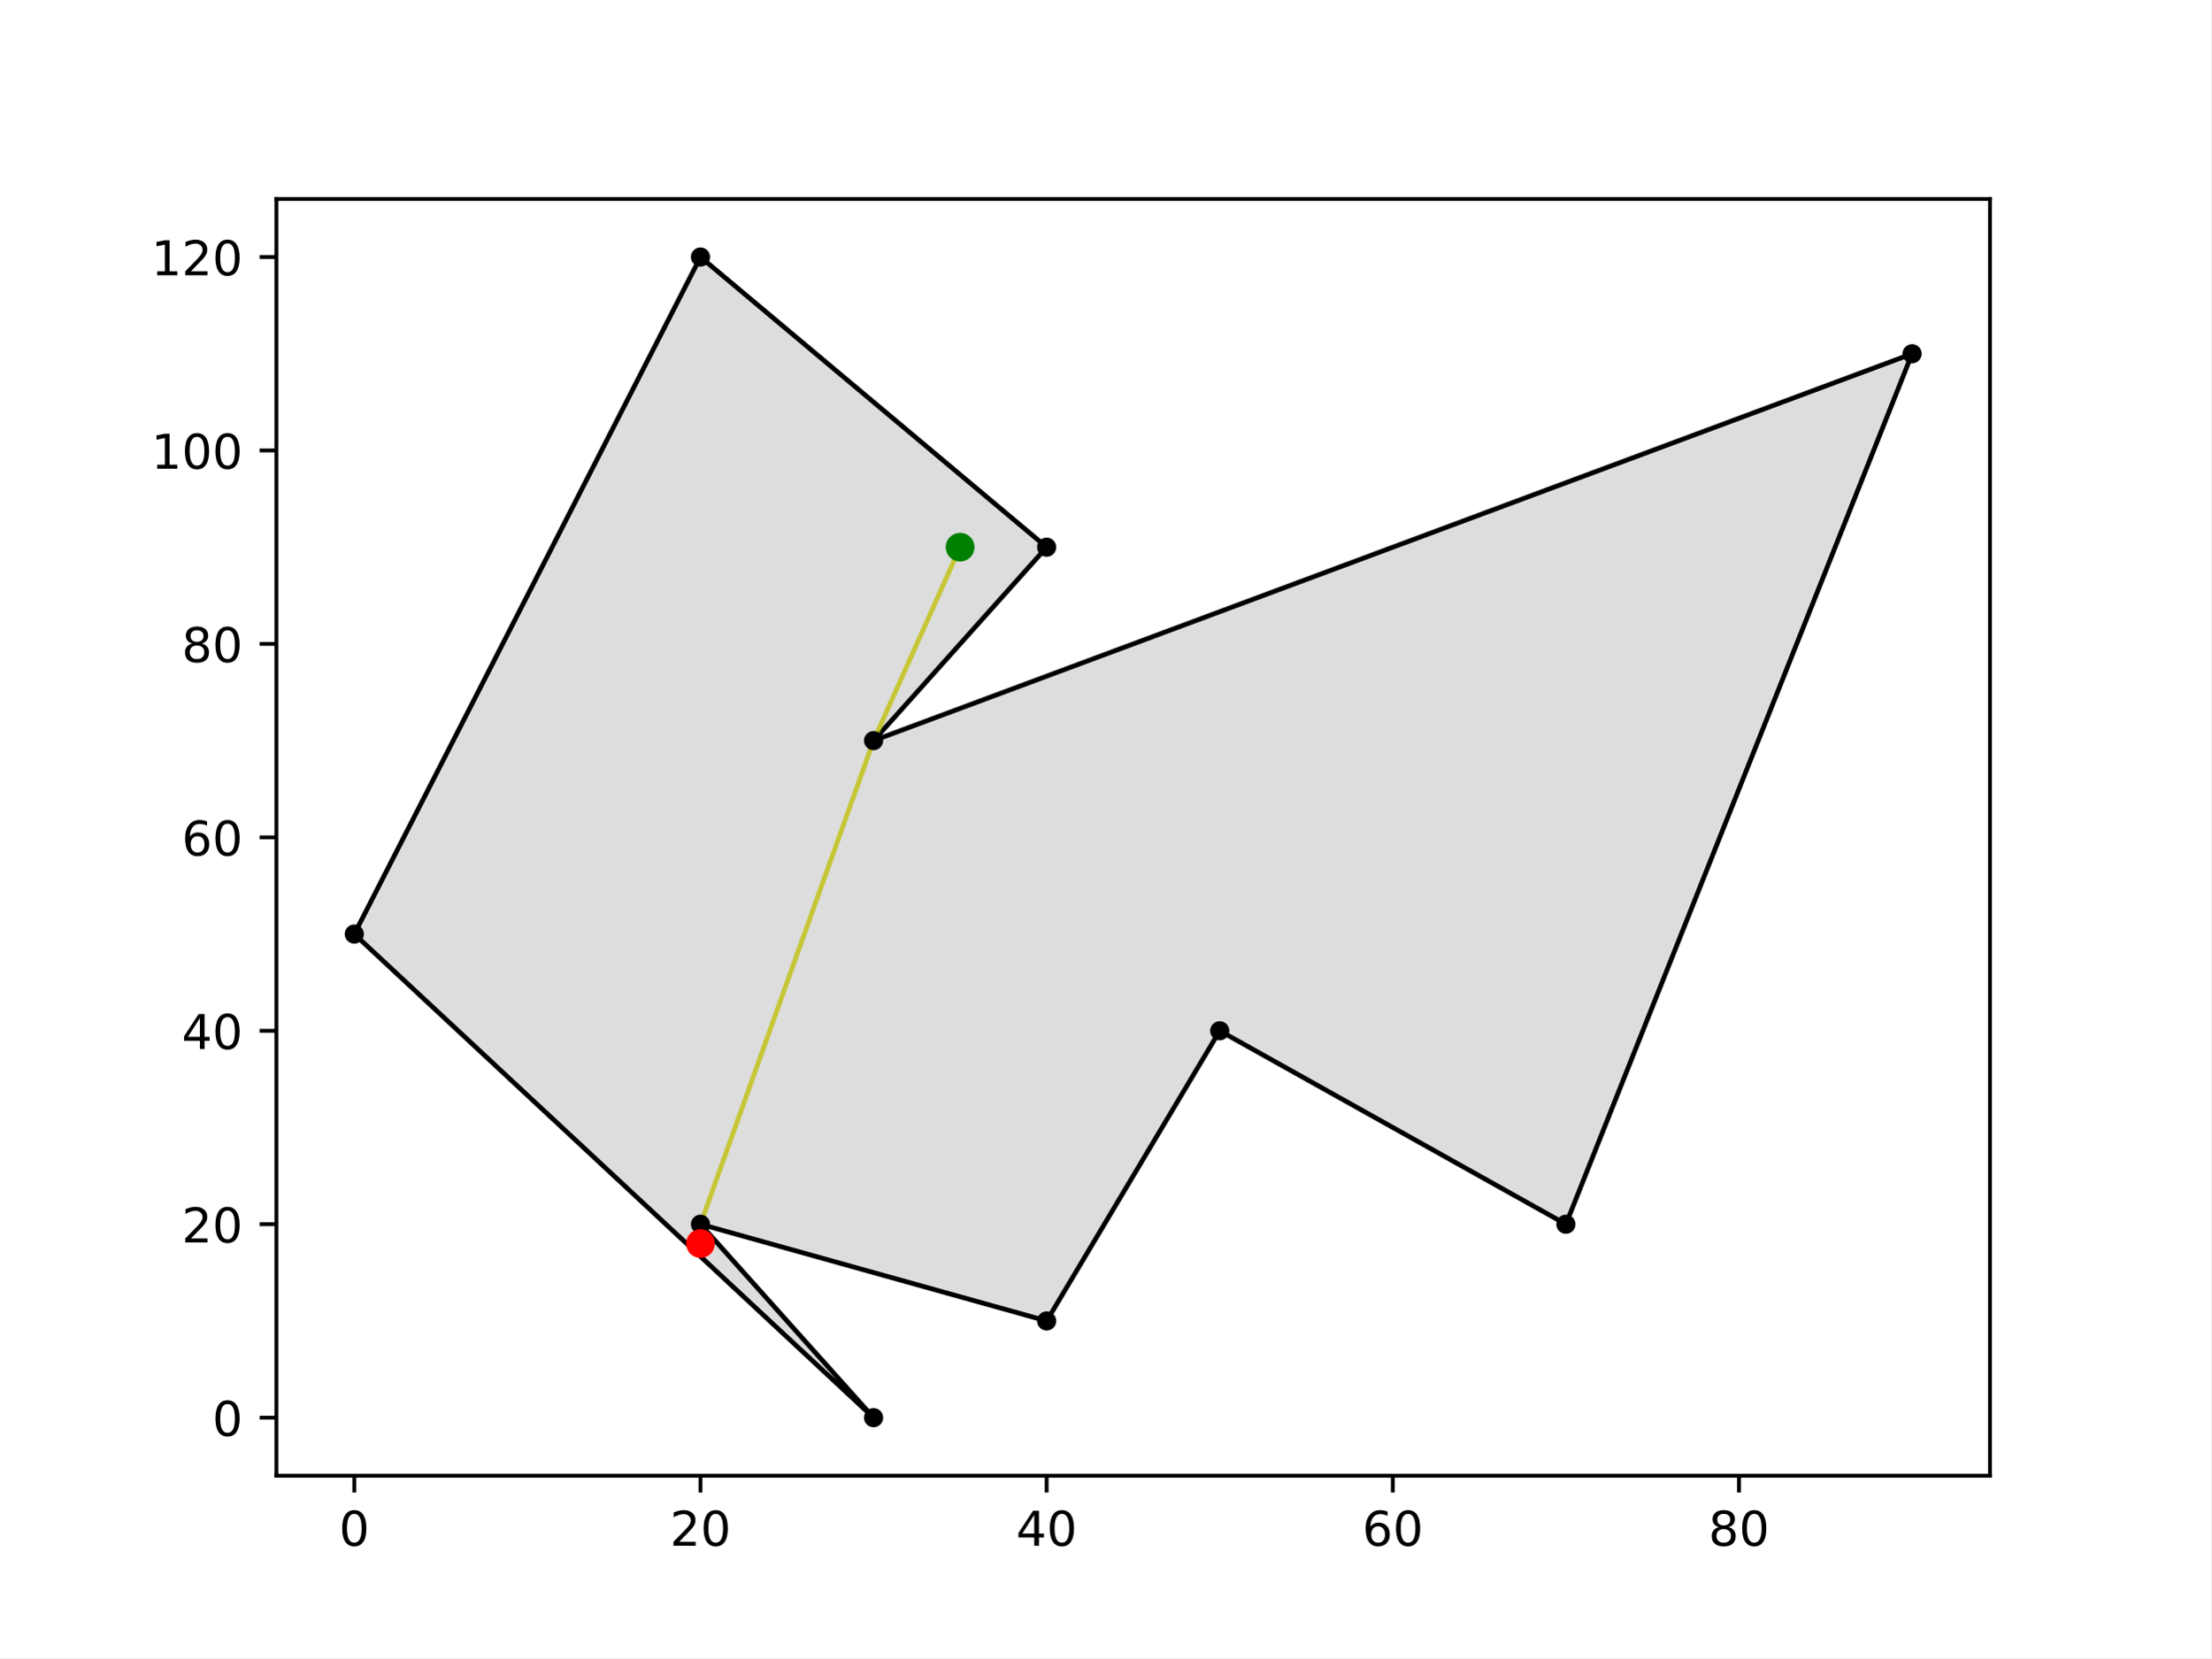
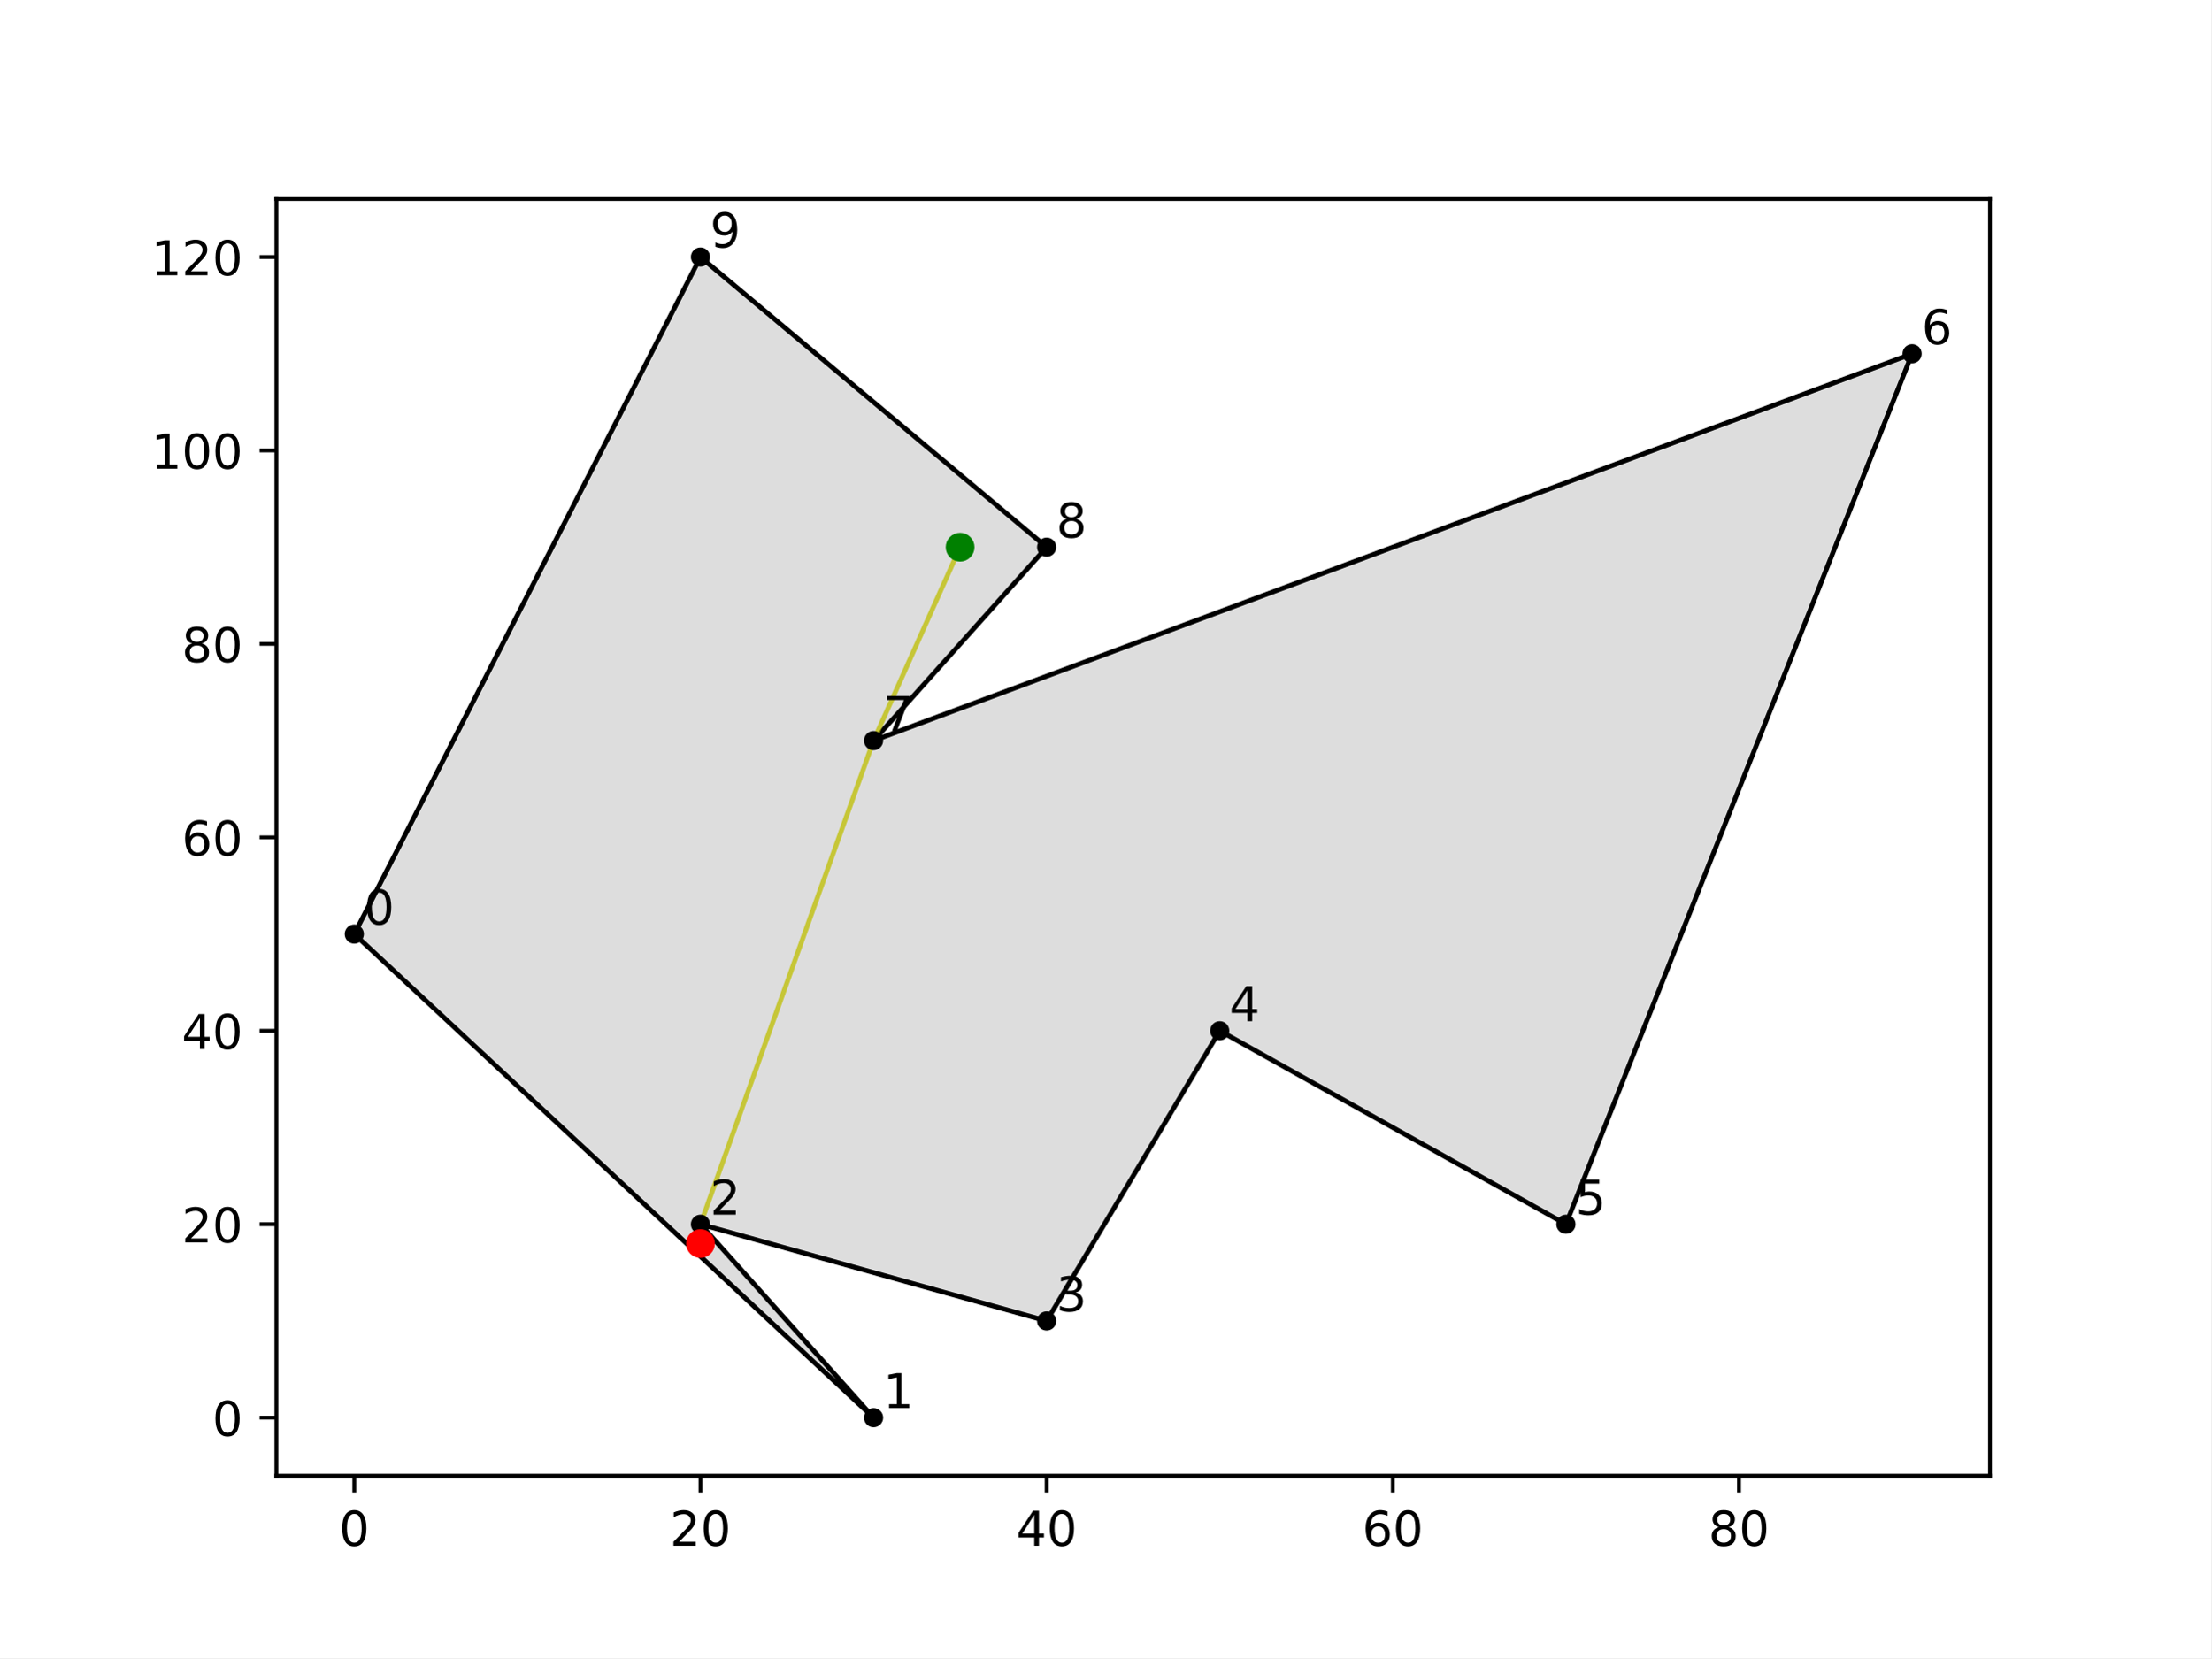
<svg xmlns="http://www.w3.org/2000/svg" xmlns:xlink="http://www.w3.org/1999/xlink" height="345.6pt" version="1.1" viewBox="0 0 460.8 345.6" width="460.8pt">
  <defs>
    <style type="text/css">*{stroke-linecap:butt;stroke-linejoin:round;}</style>
  </defs>
  <g id="figure_1">
    <g id="patch_1">
      <path d="M 0 345.6  L 460.8 345.6  L 460.8 0  L 0 0  z " style="fill:#ffffff;" />
    </g>
    <g id="axes_1">
      <g id="patch_2">
        <path d="M 57.6 307.584  L 414.72 307.584  L 414.72 41.472  L 57.6 41.472  z " style="fill:#ffffff;" />
      </g>
      <g id="patch_3">
-         <path clip-path="url(#p6fb77037d1)" d="M 73.833 194.688  L 182.051 295.488  L 145.978 255.168  L 218.124 275.328  L 254.196 214.848  L 326.342 255.168  L 398.487 73.728  L 182.051 154.368  L 218.124 114.048  L 145.978 53.568  z " style="fill:#dddddd;stroke:#000000;" />
+         <path clip-path="url(#pb80b2b37e5)" d="M 73.833 194.688  L 182.051 295.488  L 145.978 255.168  L 218.124 275.328  L 254.196 214.848  L 326.342 255.168  L 398.487 73.728  L 182.051 154.368  L 218.124 114.048  L 145.978 53.568  z " style="fill:#dddddd;stroke:#000000;" />
      </g>
      <g id="matplotlib.axis_1">
        <g id="xtick_1">
          <g id="line2d_1">
            <defs>
-               <path d="M 0 0  L 0 3.5  " id="m98ada8aa81" style="stroke:#000000;stroke-width:0.8;" />
+               <path d="M 0 0  L 0 3.5  " id="m4d42f93848" style="stroke:#000000;stroke-width:0.8;" />
            </defs>
            <g>
-               <use style="stroke:#000000;stroke-width:0.8;" x="73.833" xlink:href="#m98ada8aa81" y="307.584" />
+               <use style="stroke:#000000;stroke-width:0.8;" x="73.833" xlink:href="#m4d42f93848" y="307.584" />
            </g>
          </g>
          <g id="text_1">
            <g transform="translate(70.65148 322.1824)scale(0.1 -0.1)">
              <defs>
                <path d="M 31.781 66.406  Q 24.172 66.406 20.328 58.906  Q 16.5 51.422 16.5 36.375  Q 16.5 21.391 20.328 13.891  Q 24.172 6.391 31.781 6.391  Q 39.453 6.391 43.281 13.891  Q 47.125 21.391 47.125 36.375  Q 47.125 51.422 43.281 58.906  Q 39.453 66.406 31.781 66.406  z M 31.781 74.219  Q 44.047 74.219 50.516 64.516  Q 56.984 54.828 56.984 36.375  Q 56.984 17.969 50.516 8.266  Q 44.047 -1.422 31.781 -1.422  Q 19.531 -1.422 13.062 8.266  Q 6.594 17.969 6.594 36.375  Q 6.594 54.828 13.062 64.516  Q 19.531 74.219 31.781 74.219  z " id="DejaVuSans-48" />
              </defs>
              <use xlink:href="#DejaVuSans-48" />
            </g>
          </g>
        </g>
        <g id="xtick_2">
          <g id="line2d_2">
            <g>
-               <use style="stroke:#000000;stroke-width:0.8;" x="145.978" xlink:href="#m98ada8aa81" y="307.584" />
+               <use style="stroke:#000000;stroke-width:0.8;" x="145.978" xlink:href="#m4d42f93848" y="307.584" />
            </g>
          </g>
          <g id="text_2">
            <g transform="translate(139.6157 322.1824)scale(0.1 -0.1)">
              <defs>
                <path d="M 19.188 8.297  L 53.609 8.297  L 53.609 0  L 7.328 0  L 7.328 8.297  Q 12.938 14.109 22.625 23.891  Q 32.328 33.688 34.812 36.531  Q 39.547 41.844 41.422 45.531  Q 43.312 49.219 43.312 52.781  Q 43.312 58.594 39.234 62.25  Q 35.156 65.922 28.609 65.922  Q 23.969 65.922 18.812 64.312  Q 13.672 62.703 7.812 59.422  L 7.812 69.391  Q 13.766 71.781 18.938 73  Q 24.125 74.219 28.422 74.219  Q 39.75 74.219 46.484 68.547  Q 53.219 62.891 53.219 53.422  Q 53.219 48.922 51.531 44.891  Q 49.859 40.875 45.406 35.406  Q 44.188 33.984 37.641 27.219  Q 31.109 20.453 19.188 8.297  z " id="DejaVuSans-50" />
              </defs>
              <use xlink:href="#DejaVuSans-50" />
              <use x="63.623" xlink:href="#DejaVuSans-48" />
            </g>
          </g>
        </g>
        <g id="xtick_3">
          <g id="line2d_3">
            <g>
-               <use style="stroke:#000000;stroke-width:0.8;" x="218.124" xlink:href="#m98ada8aa81" y="307.584" />
+               <use style="stroke:#000000;stroke-width:0.8;" x="218.124" xlink:href="#m4d42f93848" y="307.584" />
            </g>
          </g>
          <g id="text_3">
            <g transform="translate(211.7611 322.1824)scale(0.1 -0.1)">
              <defs>
                <path d="M 37.797 64.312  L 12.891 25.391  L 37.797 25.391  z M 35.203 72.906  L 47.609 72.906  L 47.609 25.391  L 58.016 25.391  L 58.016 17.188  L 47.609 17.188  L 47.609 0  L 37.797 0  L 37.797 17.188  L 4.891 17.188  L 4.891 26.703  z " id="DejaVuSans-52" />
              </defs>
              <use xlink:href="#DejaVuSans-52" />
              <use x="63.623" xlink:href="#DejaVuSans-48" />
            </g>
          </g>
        </g>
        <g id="xtick_4">
          <g id="line2d_4">
            <g>
-               <use style="stroke:#000000;stroke-width:0.8;" x="290.269" xlink:href="#m98ada8aa81" y="307.584" />
+               <use style="stroke:#000000;stroke-width:0.8;" x="290.269" xlink:href="#m4d42f93848" y="307.584" />
            </g>
          </g>
          <g id="text_4">
            <g transform="translate(283.9066 322.1824)scale(0.1 -0.1)">
              <defs>
                <path d="M 33.016 40.375  Q 26.375 40.375 22.484 35.828  Q 18.609 31.297 18.609 23.391  Q 18.609 15.531 22.484 10.953  Q 26.375 6.391 33.016 6.391  Q 39.656 6.391 43.531 10.953  Q 47.406 15.531 47.406 23.391  Q 47.406 31.297 43.531 35.828  Q 39.656 40.375 33.016 40.375  z M 52.594 71.297  L 52.594 62.312  Q 48.875 64.062 45.094 64.984  Q 41.312 65.922 37.594 65.922  Q 27.828 65.922 22.672 59.328  Q 17.531 52.734 16.797 39.406  Q 19.672 43.656 24.016 45.922  Q 28.375 48.188 33.594 48.188  Q 44.578 48.188 50.953 41.516  Q 57.328 34.859 57.328 23.391  Q 57.328 12.156 50.688 5.359  Q 44.047 -1.422 33.016 -1.422  Q 20.359 -1.422 13.672 8.266  Q 6.984 17.969 6.984 36.375  Q 6.984 53.656 15.188 63.938  Q 23.391 74.219 37.203 74.219  Q 40.922 74.219 44.703 73.484  Q 48.484 72.75 52.594 71.297  z " id="DejaVuSans-54" />
              </defs>
              <use xlink:href="#DejaVuSans-54" />
              <use x="63.623" xlink:href="#DejaVuSans-48" />
            </g>
          </g>
        </g>
        <g id="xtick_5">
          <g id="line2d_5">
            <g>
-               <use style="stroke:#000000;stroke-width:0.8;" x="362.415" xlink:href="#m98ada8aa81" y="307.584" />
+               <use style="stroke:#000000;stroke-width:0.8;" x="362.415" xlink:href="#m4d42f93848" y="307.584" />
            </g>
          </g>
          <g id="text_5">
            <g transform="translate(356.052 322.1824)scale(0.1 -0.1)">
              <defs>
                <path d="M 31.781 34.625  Q 24.75 34.625 20.719 30.859  Q 16.703 27.094 16.703 20.516  Q 16.703 13.922 20.719 10.156  Q 24.75 6.391 31.781 6.391  Q 38.812 6.391 42.859 10.172  Q 46.922 13.969 46.922 20.516  Q 46.922 27.094 42.891 30.859  Q 38.875 34.625 31.781 34.625  z M 21.922 38.812  Q 15.578 40.375 12.031 44.719  Q 8.5 49.078 8.5 55.328  Q 8.5 64.062 14.719 69.141  Q 20.953 74.219 31.781 74.219  Q 42.672 74.219 48.875 69.141  Q 55.078 64.062 55.078 55.328  Q 55.078 49.078 51.531 44.719  Q 48 40.375 41.703 38.812  Q 48.828 37.156 52.797 32.312  Q 56.781 27.484 56.781 20.516  Q 56.781 9.906 50.312 4.234  Q 43.844 -1.422 31.781 -1.422  Q 19.734 -1.422 13.25 4.234  Q 6.781 9.906 6.781 20.516  Q 6.781 27.484 10.781 32.312  Q 14.797 37.156 21.922 38.812  z M 18.312 54.391  Q 18.312 48.734 21.844 45.562  Q 25.391 42.391 31.781 42.391  Q 38.141 42.391 41.719 45.562  Q 45.312 48.734 45.312 54.391  Q 45.312 60.062 41.719 63.234  Q 38.141 66.406 31.781 66.406  Q 25.391 66.406 21.844 63.234  Q 18.312 60.062 18.312 54.391  z " id="DejaVuSans-56" />
              </defs>
              <use xlink:href="#DejaVuSans-56" />
              <use x="63.623" xlink:href="#DejaVuSans-48" />
            </g>
          </g>
        </g>
      </g>
      <g id="matplotlib.axis_2">
        <g id="ytick_1">
          <g id="line2d_6">
            <defs>
-               <path d="M 0 0  L -3.5 0  " id="mf8280bf77c" style="stroke:#000000;stroke-width:0.8;" />
+               <path d="M 0 0  L -3.5 0  " id="m4566f4d4ea" style="stroke:#000000;stroke-width:0.8;" />
            </defs>
            <g>
-               <use style="stroke:#000000;stroke-width:0.8;" x="57.6" xlink:href="#mf8280bf77c" y="295.488" />
+               <use style="stroke:#000000;stroke-width:0.8;" x="57.6" xlink:href="#m4566f4d4ea" y="295.488" />
            </g>
          </g>
          <g id="text_6">
            <g transform="translate(44.2375 299.2872)scale(0.1 -0.1)">
              <use xlink:href="#DejaVuSans-48" />
            </g>
          </g>
        </g>
        <g id="ytick_2">
          <g id="line2d_7">
            <g>
-               <use style="stroke:#000000;stroke-width:0.8;" x="57.6" xlink:href="#mf8280bf77c" y="255.168" />
+               <use style="stroke:#000000;stroke-width:0.8;" x="57.6" xlink:href="#m4566f4d4ea" y="255.168" />
            </g>
          </g>
          <g id="text_7">
            <g transform="translate(37.875 258.9672)scale(0.1 -0.1)">
              <use xlink:href="#DejaVuSans-50" />
              <use x="63.623" xlink:href="#DejaVuSans-48" />
            </g>
          </g>
        </g>
        <g id="ytick_3">
          <g id="line2d_8">
            <g>
-               <use style="stroke:#000000;stroke-width:0.8;" x="57.6" xlink:href="#mf8280bf77c" y="214.848" />
+               <use style="stroke:#000000;stroke-width:0.8;" x="57.6" xlink:href="#m4566f4d4ea" y="214.848" />
            </g>
          </g>
          <g id="text_8">
            <g transform="translate(37.875 218.6472)scale(0.1 -0.1)">
              <use xlink:href="#DejaVuSans-52" />
              <use x="63.623" xlink:href="#DejaVuSans-48" />
            </g>
          </g>
        </g>
        <g id="ytick_4">
          <g id="line2d_9">
            <g>
-               <use style="stroke:#000000;stroke-width:0.8;" x="57.6" xlink:href="#mf8280bf77c" y="174.528" />
+               <use style="stroke:#000000;stroke-width:0.8;" x="57.6" xlink:href="#m4566f4d4ea" y="174.528" />
            </g>
          </g>
          <g id="text_9">
            <g transform="translate(37.875 178.3272)scale(0.1 -0.1)">
              <use xlink:href="#DejaVuSans-54" />
              <use x="63.623" xlink:href="#DejaVuSans-48" />
            </g>
          </g>
        </g>
        <g id="ytick_5">
          <g id="line2d_10">
            <g>
-               <use style="stroke:#000000;stroke-width:0.8;" x="57.6" xlink:href="#mf8280bf77c" y="134.208" />
+               <use style="stroke:#000000;stroke-width:0.8;" x="57.6" xlink:href="#m4566f4d4ea" y="134.208" />
            </g>
          </g>
          <g id="text_10">
            <g transform="translate(37.875 138.0072)scale(0.1 -0.1)">
              <use xlink:href="#DejaVuSans-56" />
              <use x="63.623" xlink:href="#DejaVuSans-48" />
            </g>
          </g>
        </g>
        <g id="ytick_6">
          <g id="line2d_11">
            <g>
-               <use style="stroke:#000000;stroke-width:0.8;" x="57.6" xlink:href="#mf8280bf77c" y="93.888" />
+               <use style="stroke:#000000;stroke-width:0.8;" x="57.6" xlink:href="#m4566f4d4ea" y="93.888" />
            </g>
          </g>
          <g id="text_11">
            <g transform="translate(31.5125 97.68722)scale(0.1 -0.1)">
              <defs>
                <path d="M 12.406 8.297  L 28.516 8.297  L 28.516 63.922  L 10.984 60.406  L 10.984 69.391  L 28.422 72.906  L 38.281 72.906  L 38.281 8.297  L 54.391 8.297  L 54.391 0  L 12.406 0  z " id="DejaVuSans-49" />
              </defs>
              <use xlink:href="#DejaVuSans-49" />
              <use x="63.623" xlink:href="#DejaVuSans-48" />
              <use x="127.246" xlink:href="#DejaVuSans-48" />
            </g>
          </g>
        </g>
        <g id="ytick_7">
          <g id="line2d_12">
            <g>
-               <use style="stroke:#000000;stroke-width:0.8;" x="57.6" xlink:href="#mf8280bf77c" y="53.568" />
+               <use style="stroke:#000000;stroke-width:0.8;" x="57.6" xlink:href="#m4566f4d4ea" y="53.568" />
            </g>
          </g>
          <g id="text_12">
            <g transform="translate(31.5125 57.36722)scale(0.1 -0.1)">
              <use xlink:href="#DejaVuSans-49" />
              <use x="63.623" xlink:href="#DejaVuSans-50" />
              <use x="127.246" xlink:href="#DejaVuSans-48" />
            </g>
          </g>
        </g>
      </g>
      <g id="line2d_13">
-         <path clip-path="url(#p6fb77037d1)" d="M 145.978 259.2  L 145.978 255.168  " style="fill:none;stroke:#bfbf00;stroke-linecap:square;stroke-opacity:0.75;" />
+         <path clip-path="url(#pb80b2b37e5)" d="M 145.978 259.2  L 145.978 255.168  " style="fill:none;stroke:#bfbf00;stroke-linecap:square;stroke-opacity:0.75;" />
      </g>
      <g id="line2d_14">
-         <path clip-path="url(#p6fb77037d1)" d="M 145.978 255.168  L 182.051 154.368  " style="fill:none;stroke:#bfbf00;stroke-linecap:square;stroke-opacity:0.75;" />
+         <path clip-path="url(#pb80b2b37e5)" d="M 145.978 255.168  L 182.051 154.368  " style="fill:none;stroke:#bfbf00;stroke-linecap:square;stroke-opacity:0.75;" />
      </g>
      <g id="line2d_15">
-         <path clip-path="url(#p6fb77037d1)" d="M 182.051 154.368  L 200.087 114.048  " style="fill:none;stroke:#bfbf00;stroke-linecap:square;stroke-opacity:0.75;" />
+         <path clip-path="url(#pb80b2b37e5)" d="M 182.051 154.368  L 200.087 114.048  " style="fill:none;stroke:#bfbf00;stroke-linecap:square;stroke-opacity:0.75;" />
      </g>
      <g id="line2d_16">
        <defs>
-           <path d="M 0 1.5  C 0.398 1.5 0.779 1.342 1.061 1.061  C 1.342 0.779 1.5 0.398 1.5 0  C 1.5 -0.398 1.342 -0.779 1.061 -1.061  C 0.779 -1.342 0.398 -1.5 0 -1.5  C -0.398 -1.5 -0.779 -1.342 -1.061 -1.061  C -1.342 -0.779 -1.5 -0.398 -1.5 0  C -1.5 0.398 -1.342 0.779 -1.061 1.061  C -0.779 1.342 -0.398 1.5 0 1.5  z " id="m9ed2027ae7" style="stroke:#000000;" />
+           <path d="M 0 1.5  C 0.398 1.5 0.779 1.342 1.061 1.061  C 1.342 0.779 1.5 0.398 1.5 0  C 1.5 -0.398 1.342 -0.779 1.061 -1.061  C 0.779 -1.342 0.398 -1.5 0 -1.5  C -0.398 -1.5 -0.779 -1.342 -1.061 -1.061  C -1.342 -0.779 -1.5 -0.398 -1.5 0  C -1.5 0.398 -1.342 0.779 -1.061 1.061  C -0.779 1.342 -0.398 1.5 0 1.5  z " id="m62f89e8d18" style="stroke:#000000;" />
        </defs>
-         <g clip-path="url(#p6fb77037d1)">
-           <use style="stroke:#000000;" x="73.833" xlink:href="#m9ed2027ae7" y="194.688" />
-           <use style="stroke:#000000;" x="182.051" xlink:href="#m9ed2027ae7" y="295.488" />
-           <use style="stroke:#000000;" x="145.978" xlink:href="#m9ed2027ae7" y="255.168" />
-           <use style="stroke:#000000;" x="218.124" xlink:href="#m9ed2027ae7" y="275.328" />
-           <use style="stroke:#000000;" x="254.196" xlink:href="#m9ed2027ae7" y="214.848" />
-           <use style="stroke:#000000;" x="326.342" xlink:href="#m9ed2027ae7" y="255.168" />
-           <use style="stroke:#000000;" x="398.487" xlink:href="#m9ed2027ae7" y="73.728" />
-           <use style="stroke:#000000;" x="182.051" xlink:href="#m9ed2027ae7" y="154.368" />
-           <use style="stroke:#000000;" x="218.124" xlink:href="#m9ed2027ae7" y="114.048" />
-           <use style="stroke:#000000;" x="145.978" xlink:href="#m9ed2027ae7" y="53.568" />
+         <g clip-path="url(#pb80b2b37e5)">
+           <use style="stroke:#000000;" x="73.833" xlink:href="#m62f89e8d18" y="194.688" />
+           <use style="stroke:#000000;" x="182.051" xlink:href="#m62f89e8d18" y="295.488" />
+           <use style="stroke:#000000;" x="145.978" xlink:href="#m62f89e8d18" y="255.168" />
+           <use style="stroke:#000000;" x="218.124" xlink:href="#m62f89e8d18" y="275.328" />
+           <use style="stroke:#000000;" x="254.196" xlink:href="#m62f89e8d18" y="214.848" />
+           <use style="stroke:#000000;" x="326.342" xlink:href="#m62f89e8d18" y="255.168" />
+           <use style="stroke:#000000;" x="398.487" xlink:href="#m62f89e8d18" y="73.728" />
+           <use style="stroke:#000000;" x="182.051" xlink:href="#m62f89e8d18" y="154.368" />
+           <use style="stroke:#000000;" x="218.124" xlink:href="#m62f89e8d18" y="114.048" />
+           <use style="stroke:#000000;" x="145.978" xlink:href="#m62f89e8d18" y="53.568" />
        </g>
      </g>
      <g id="line2d_17">
        <defs>
-           <path d="M 0 2.5  C 0.663 2.5 1.299 2.237 1.768 1.768  C 2.237 1.299 2.5 0.663 2.5 0  C 2.5 -0.663 2.237 -1.299 1.768 -1.768  C 1.299 -2.237 0.663 -2.5 0 -2.5  C -0.663 -2.5 -1.299 -2.237 -1.768 -1.768  C -2.237 -1.299 -2.5 -0.663 -2.5 0  C -2.5 0.663 -2.237 1.299 -1.768 1.768  C -1.299 2.237 -0.663 2.5 0 2.5  z " id="mcbfa86e1d7" style="stroke:#ff0000;" />
+           <path d="M 0 2.5  C 0.663 2.5 1.299 2.237 1.768 1.768  C 2.237 1.299 2.5 0.663 2.5 0  C 2.5 -0.663 2.237 -1.299 1.768 -1.768  C 1.299 -2.237 0.663 -2.5 0 -2.5  C -0.663 -2.5 -1.299 -2.237 -1.768 -1.768  C -2.237 -1.299 -2.5 -0.663 -2.5 0  C -2.5 0.663 -2.237 1.299 -1.768 1.768  C -1.299 2.237 -0.663 2.5 0 2.5  z " id="m17109dc84a" style="stroke:#ff0000;" />
        </defs>
-         <g clip-path="url(#p6fb77037d1)">
-           <use style="fill:#ff0000;stroke:#ff0000;" x="145.978" xlink:href="#mcbfa86e1d7" y="259.2" />
+         <g clip-path="url(#pb80b2b37e5)">
+           <use style="fill:#ff0000;stroke:#ff0000;" x="145.978" xlink:href="#m17109dc84a" y="259.2" />
        </g>
      </g>
      <g id="line2d_18">
        <defs>
-           <path d="M 0 2.5  C 0.663 2.5 1.299 2.237 1.768 1.768  C 2.237 1.299 2.5 0.663 2.5 0  C 2.5 -0.663 2.237 -1.299 1.768 -1.768  C 1.299 -2.237 0.663 -2.5 0 -2.5  C -0.663 -2.5 -1.299 -2.237 -1.768 -1.768  C -2.237 -1.299 -2.5 -0.663 -2.5 0  C -2.5 0.663 -2.237 1.299 -1.768 1.768  C -1.299 2.237 -0.663 2.5 0 2.5  z " id="m3f715d34d3" style="stroke:#008000;" />
+           <path d="M 0 2.5  C 0.663 2.5 1.299 2.237 1.768 1.768  C 2.237 1.299 2.5 0.663 2.5 0  C 2.5 -0.663 2.237 -1.299 1.768 -1.768  C 1.299 -2.237 0.663 -2.5 0 -2.5  C -0.663 -2.5 -1.299 -2.237 -1.768 -1.768  C -2.237 -1.299 -2.5 -0.663 -2.5 0  C -2.5 0.663 -2.237 1.299 -1.768 1.768  C -1.299 2.237 -0.663 2.5 0 2.5  z " id="m7524875581" style="stroke:#008000;" />
        </defs>
-         <g clip-path="url(#p6fb77037d1)">
-           <use style="fill:#008000;stroke:#008000;" x="200.087" xlink:href="#m3f715d34d3" y="114.048" />
+         <g clip-path="url(#pb80b2b37e5)">
+           <use style="fill:#008000;stroke:#008000;" x="200.087" xlink:href="#m7524875581" y="114.048" />
        </g>
      </g>
      <g id="patch_4">
        <path d="M 57.6 307.584  L 57.6 41.472  " style="fill:none;stroke:#000000;stroke-linecap:square;stroke-linejoin:miter;stroke-width:0.8;" />
      </g>
      <g id="patch_5">
        <path d="M 414.72 307.584  L 414.72 41.472  " style="fill:none;stroke:#000000;stroke-linecap:square;stroke-linejoin:miter;stroke-width:0.8;" />
      </g>
      <g id="patch_6">
        <path d="M 57.6 307.584  L 414.72 307.584  " style="fill:none;stroke:#000000;stroke-linecap:square;stroke-linejoin:miter;stroke-width:0.8;" />
      </g>
      <g id="patch_7">
        <path d="M 57.6 41.472  L 414.72 41.472  " style="fill:none;stroke:#000000;stroke-linecap:square;stroke-linejoin:miter;stroke-width:0.8;" />
+       </g>
+       <g id="text_13">
+         <g transform="translate(75.83273 192.688)scale(0.1 -0.1)">
+           <use xlink:href="#DejaVuSans-48" />
+         </g>
+       </g>
+       <g id="text_14">
+         <g transform="translate(184.0509 293.488)scale(0.1 -0.1)">
+           <use xlink:href="#DejaVuSans-49" />
+         </g>
+       </g>
+       <g id="text_15">
+         <g transform="translate(147.9782 253.168)scale(0.1 -0.1)">
+           <use xlink:href="#DejaVuSans-50" />
+         </g>
+       </g>
+       <g id="text_16">
+         <g transform="translate(220.1236 273.328)scale(0.1 -0.1)">
+           <defs>
+             <path d="M 40.578 39.312  Q 47.656 37.797 51.625 33  Q 55.609 28.219 55.609 21.188  Q 55.609 10.406 48.188 4.484  Q 40.766 -1.422 27.094 -1.422  Q 22.516 -1.422 17.656 -0.516  Q 12.797 0.391 7.625 2.203  L 7.625 11.719  Q 11.719 9.328 16.594 8.109  Q 21.484 6.891 26.812 6.891  Q 36.078 6.891 40.938 10.547  Q 45.797 14.203 45.797 21.188  Q 45.797 27.641 41.281 31.266  Q 36.766 34.906 28.719 34.906  L 20.219 34.906  L 20.219 43.016  L 29.109 43.016  Q 36.375 43.016 40.234 45.922  Q 44.094 48.828 44.094 54.297  Q 44.094 59.906 40.109 62.906  Q 36.141 65.922 28.719 65.922  Q 24.656 65.922 20.016 65.031  Q 15.375 64.156 9.812 62.312  L 9.812 71.094  Q 15.438 72.656 20.344 73.438  Q 25.25 74.219 29.594 74.219  Q 40.828 74.219 47.359 69.109  Q 53.906 64.016 53.906 55.328  Q 53.906 49.266 50.438 45.094  Q 46.969 40.922 40.578 39.312  z " id="DejaVuSans-51" />
+           </defs>
+           <use xlink:href="#DejaVuSans-51" />
+         </g>
+       </g>
+       <g id="text_17">
+         <g transform="translate(256.1964 212.848)scale(0.1 -0.1)">
+           <use xlink:href="#DejaVuSans-52" />
+         </g>
+       </g>
+       <g id="text_18">
+         <g transform="translate(328.3418 253.168)scale(0.1 -0.1)">
+           <defs>
+             <path d="M 10.797 72.906  L 49.516 72.906  L 49.516 64.594  L 19.828 64.594  L 19.828 46.734  Q 21.969 47.469 24.109 47.828  Q 26.266 48.188 28.422 48.188  Q 40.625 48.188 47.75 41.5  Q 54.891 34.812 54.891 23.391  Q 54.891 11.625 47.562 5.094  Q 40.234 -1.422 26.906 -1.422  Q 22.312 -1.422 17.547 -0.641  Q 12.797 0.141 7.719 1.703  L 7.719 11.625  Q 12.109 9.234 16.797 8.062  Q 21.484 6.891 26.703 6.891  Q 35.156 6.891 40.078 11.328  Q 45.016 15.766 45.016 23.391  Q 45.016 31 40.078 35.438  Q 35.156 39.891 26.703 39.891  Q 22.75 39.891 18.812 39.016  Q 14.891 38.141 10.797 36.281  z " id="DejaVuSans-53" />
+           </defs>
+           <use xlink:href="#DejaVuSans-53" />
+         </g>
+       </g>
+       <g id="text_19">
+         <g transform="translate(400.4873 71.728)scale(0.1 -0.1)">
+           <use xlink:href="#DejaVuSans-54" />
+         </g>
+       </g>
+       <g id="text_20">
+         <g transform="translate(184.0509 152.368)scale(0.1 -0.1)">
+           <defs>
+             <path d="M 8.203 72.906  L 55.078 72.906  L 55.078 68.703  L 28.609 0  L 18.312 0  L 43.219 64.594  L 8.203 64.594  z " id="DejaVuSans-55" />
+           </defs>
+           <use xlink:href="#DejaVuSans-55" />
+         </g>
+       </g>
+       <g id="text_21">
+         <g transform="translate(220.1236 112.048)scale(0.1 -0.1)">
+           <use xlink:href="#DejaVuSans-56" />
+         </g>
+       </g>
+       <g id="text_22">
+         <g transform="translate(147.9782 51.568)scale(0.1 -0.1)">
+           <defs>
+             <path d="M 10.984 1.516  L 10.984 10.5  Q 14.703 8.734 18.5 7.812  Q 22.312 6.891 25.984 6.891  Q 35.75 6.891 40.891 13.453  Q 46.047 20.016 46.781 33.406  Q 43.953 29.203 39.594 26.953  Q 35.25 24.703 29.984 24.703  Q 19.047 24.703 12.672 31.312  Q 6.297 37.938 6.297 49.422  Q 6.297 60.641 12.938 67.422  Q 19.578 74.219 30.609 74.219  Q 43.266 74.219 49.922 64.516  Q 56.594 54.828 56.594 36.375  Q 56.594 19.141 48.406 8.859  Q 40.234 -1.422 26.422 -1.422  Q 22.703 -1.422 18.891 -0.688  Q 15.094 0.047 10.984 1.516  z M 30.609 32.422  Q 37.25 32.422 41.125 36.953  Q 45.016 41.5 45.016 49.422  Q 45.016 57.281 41.125 61.844  Q 37.25 66.406 30.609 66.406  Q 23.969 66.406 20.094 61.844  Q 16.219 57.281 16.219 49.422  Q 16.219 41.5 20.094 36.953  Q 23.969 32.422 30.609 32.422  z " id="DejaVuSans-57" />
+           </defs>
+           <use xlink:href="#DejaVuSans-57" />
+         </g>
      </g>
    </g>
  </g>
  <defs>
-     <clipPath id="p6fb77037d1">
+     <clipPath id="pb80b2b37e5">
      <rect height="266.112" width="357.12" x="57.6" y="41.472" />
    </clipPath>
  </defs>
</svg>
